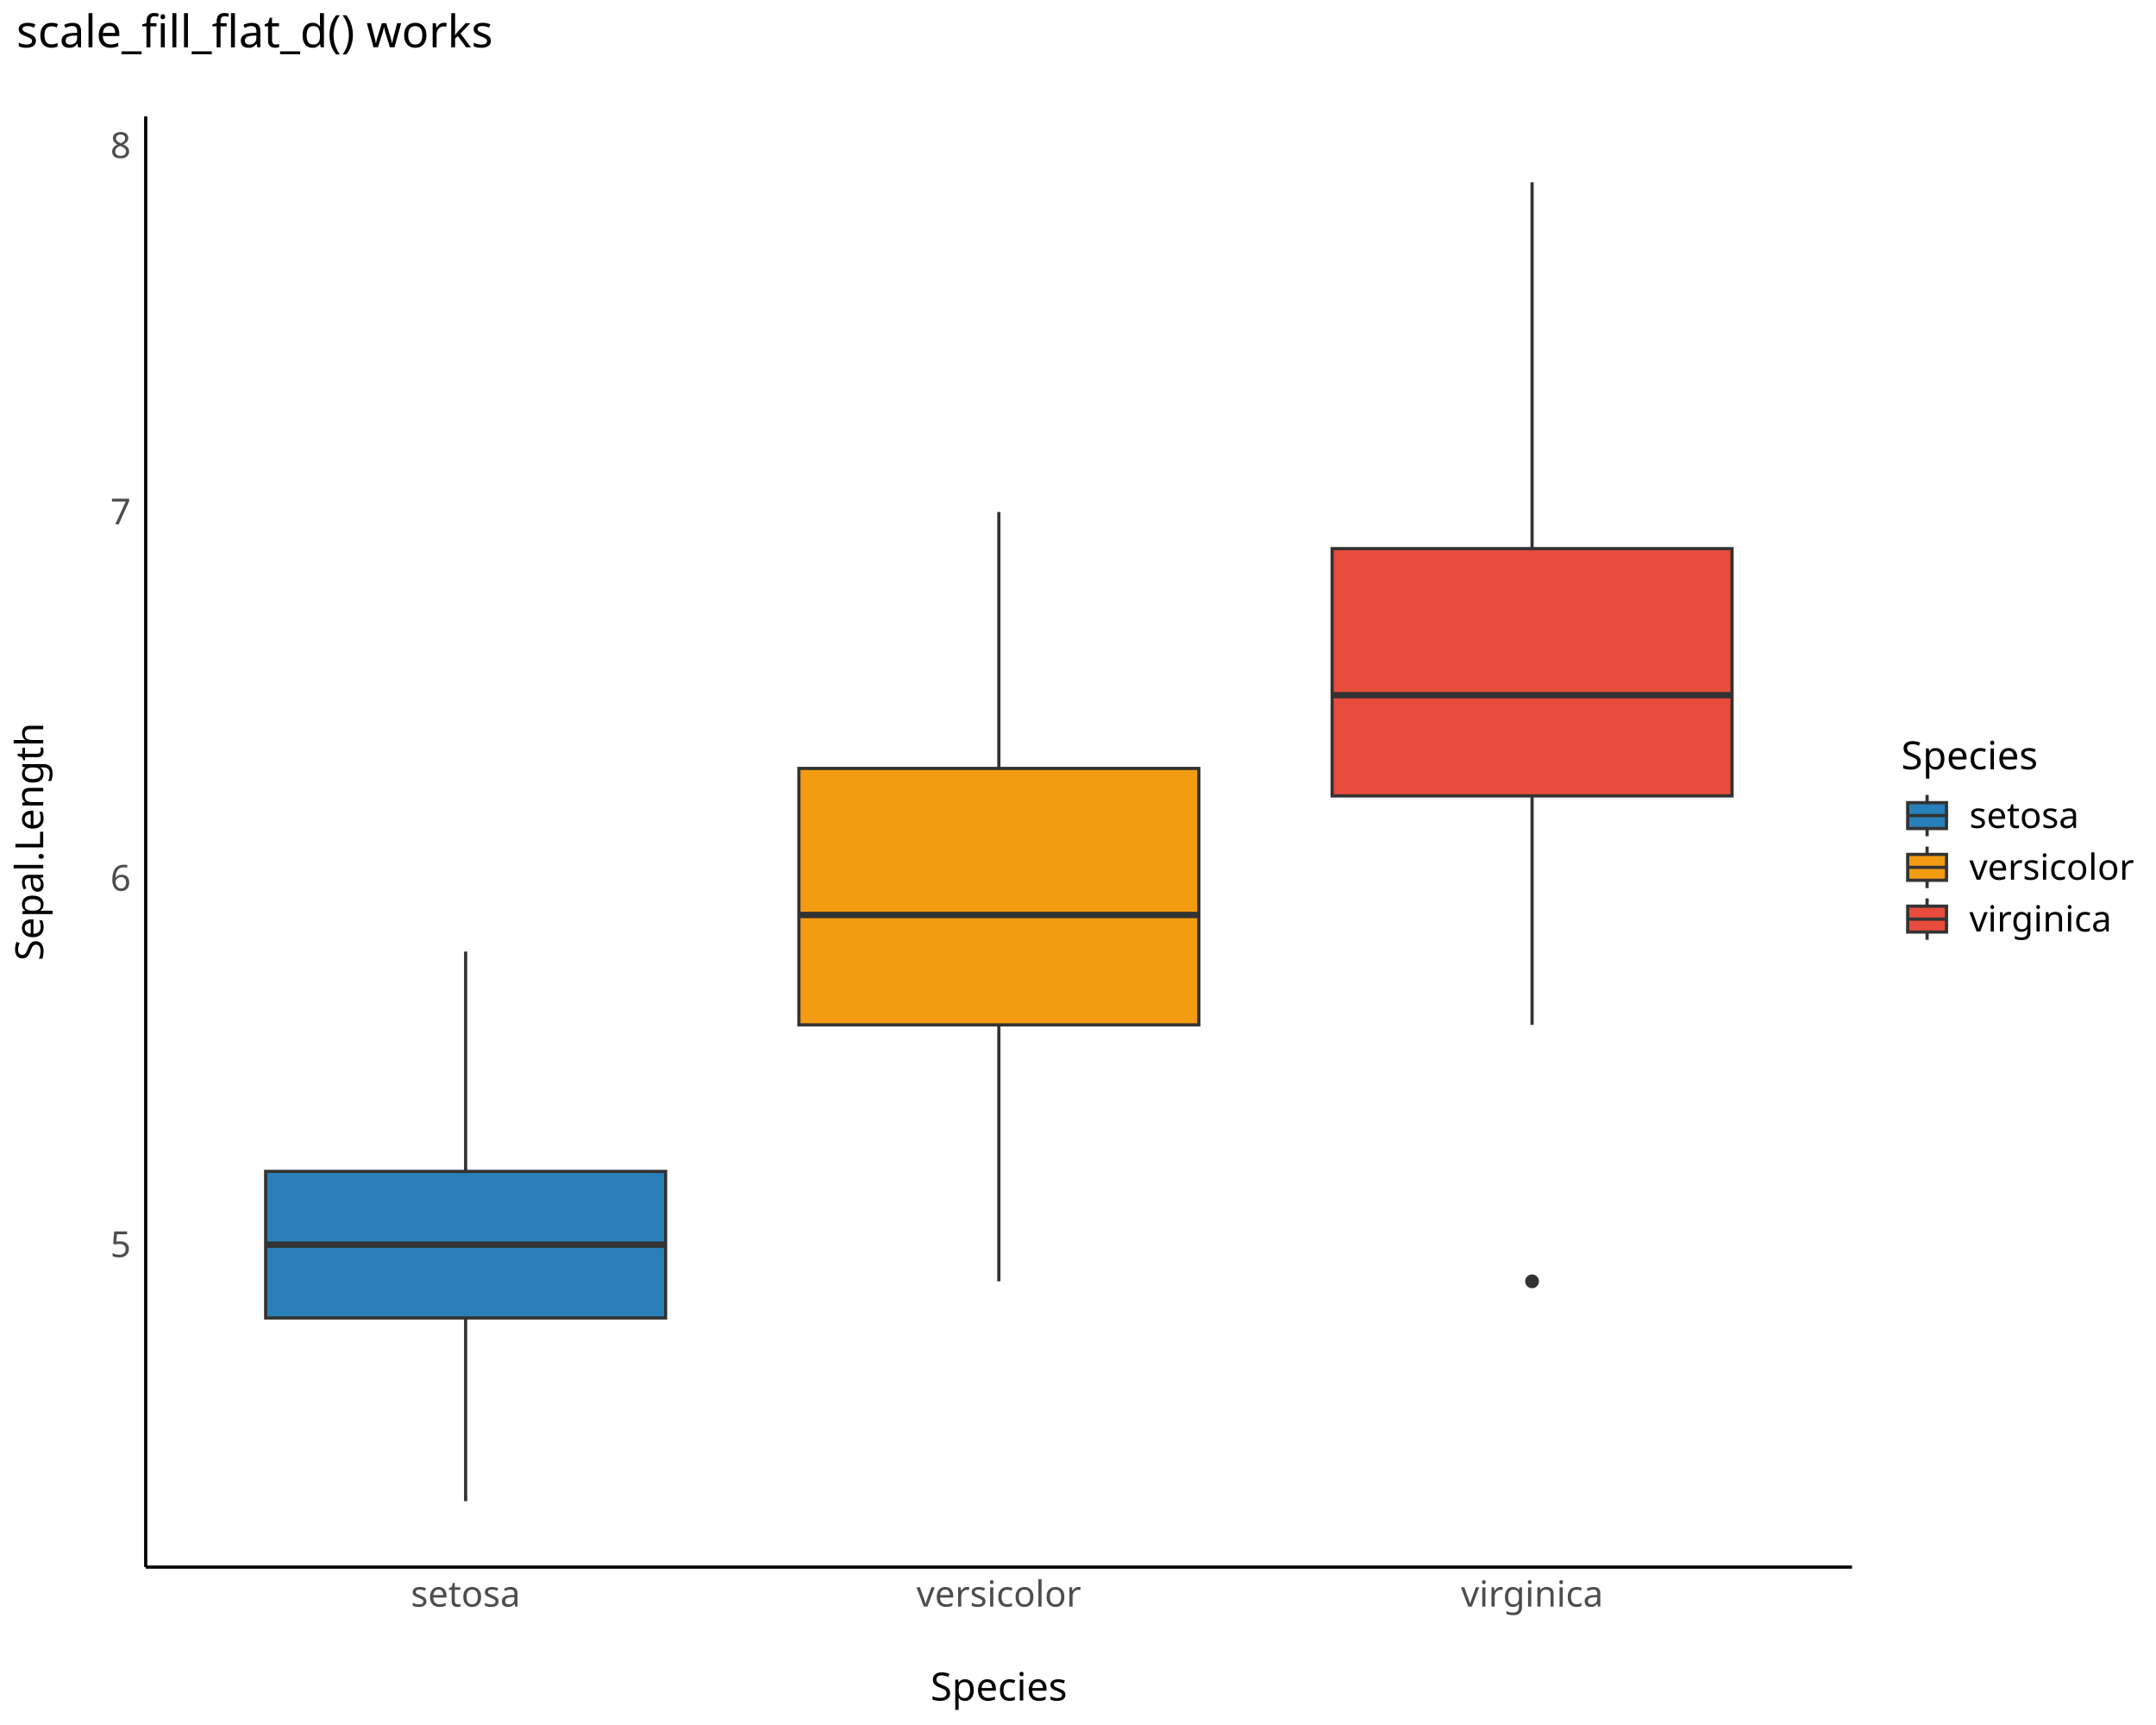
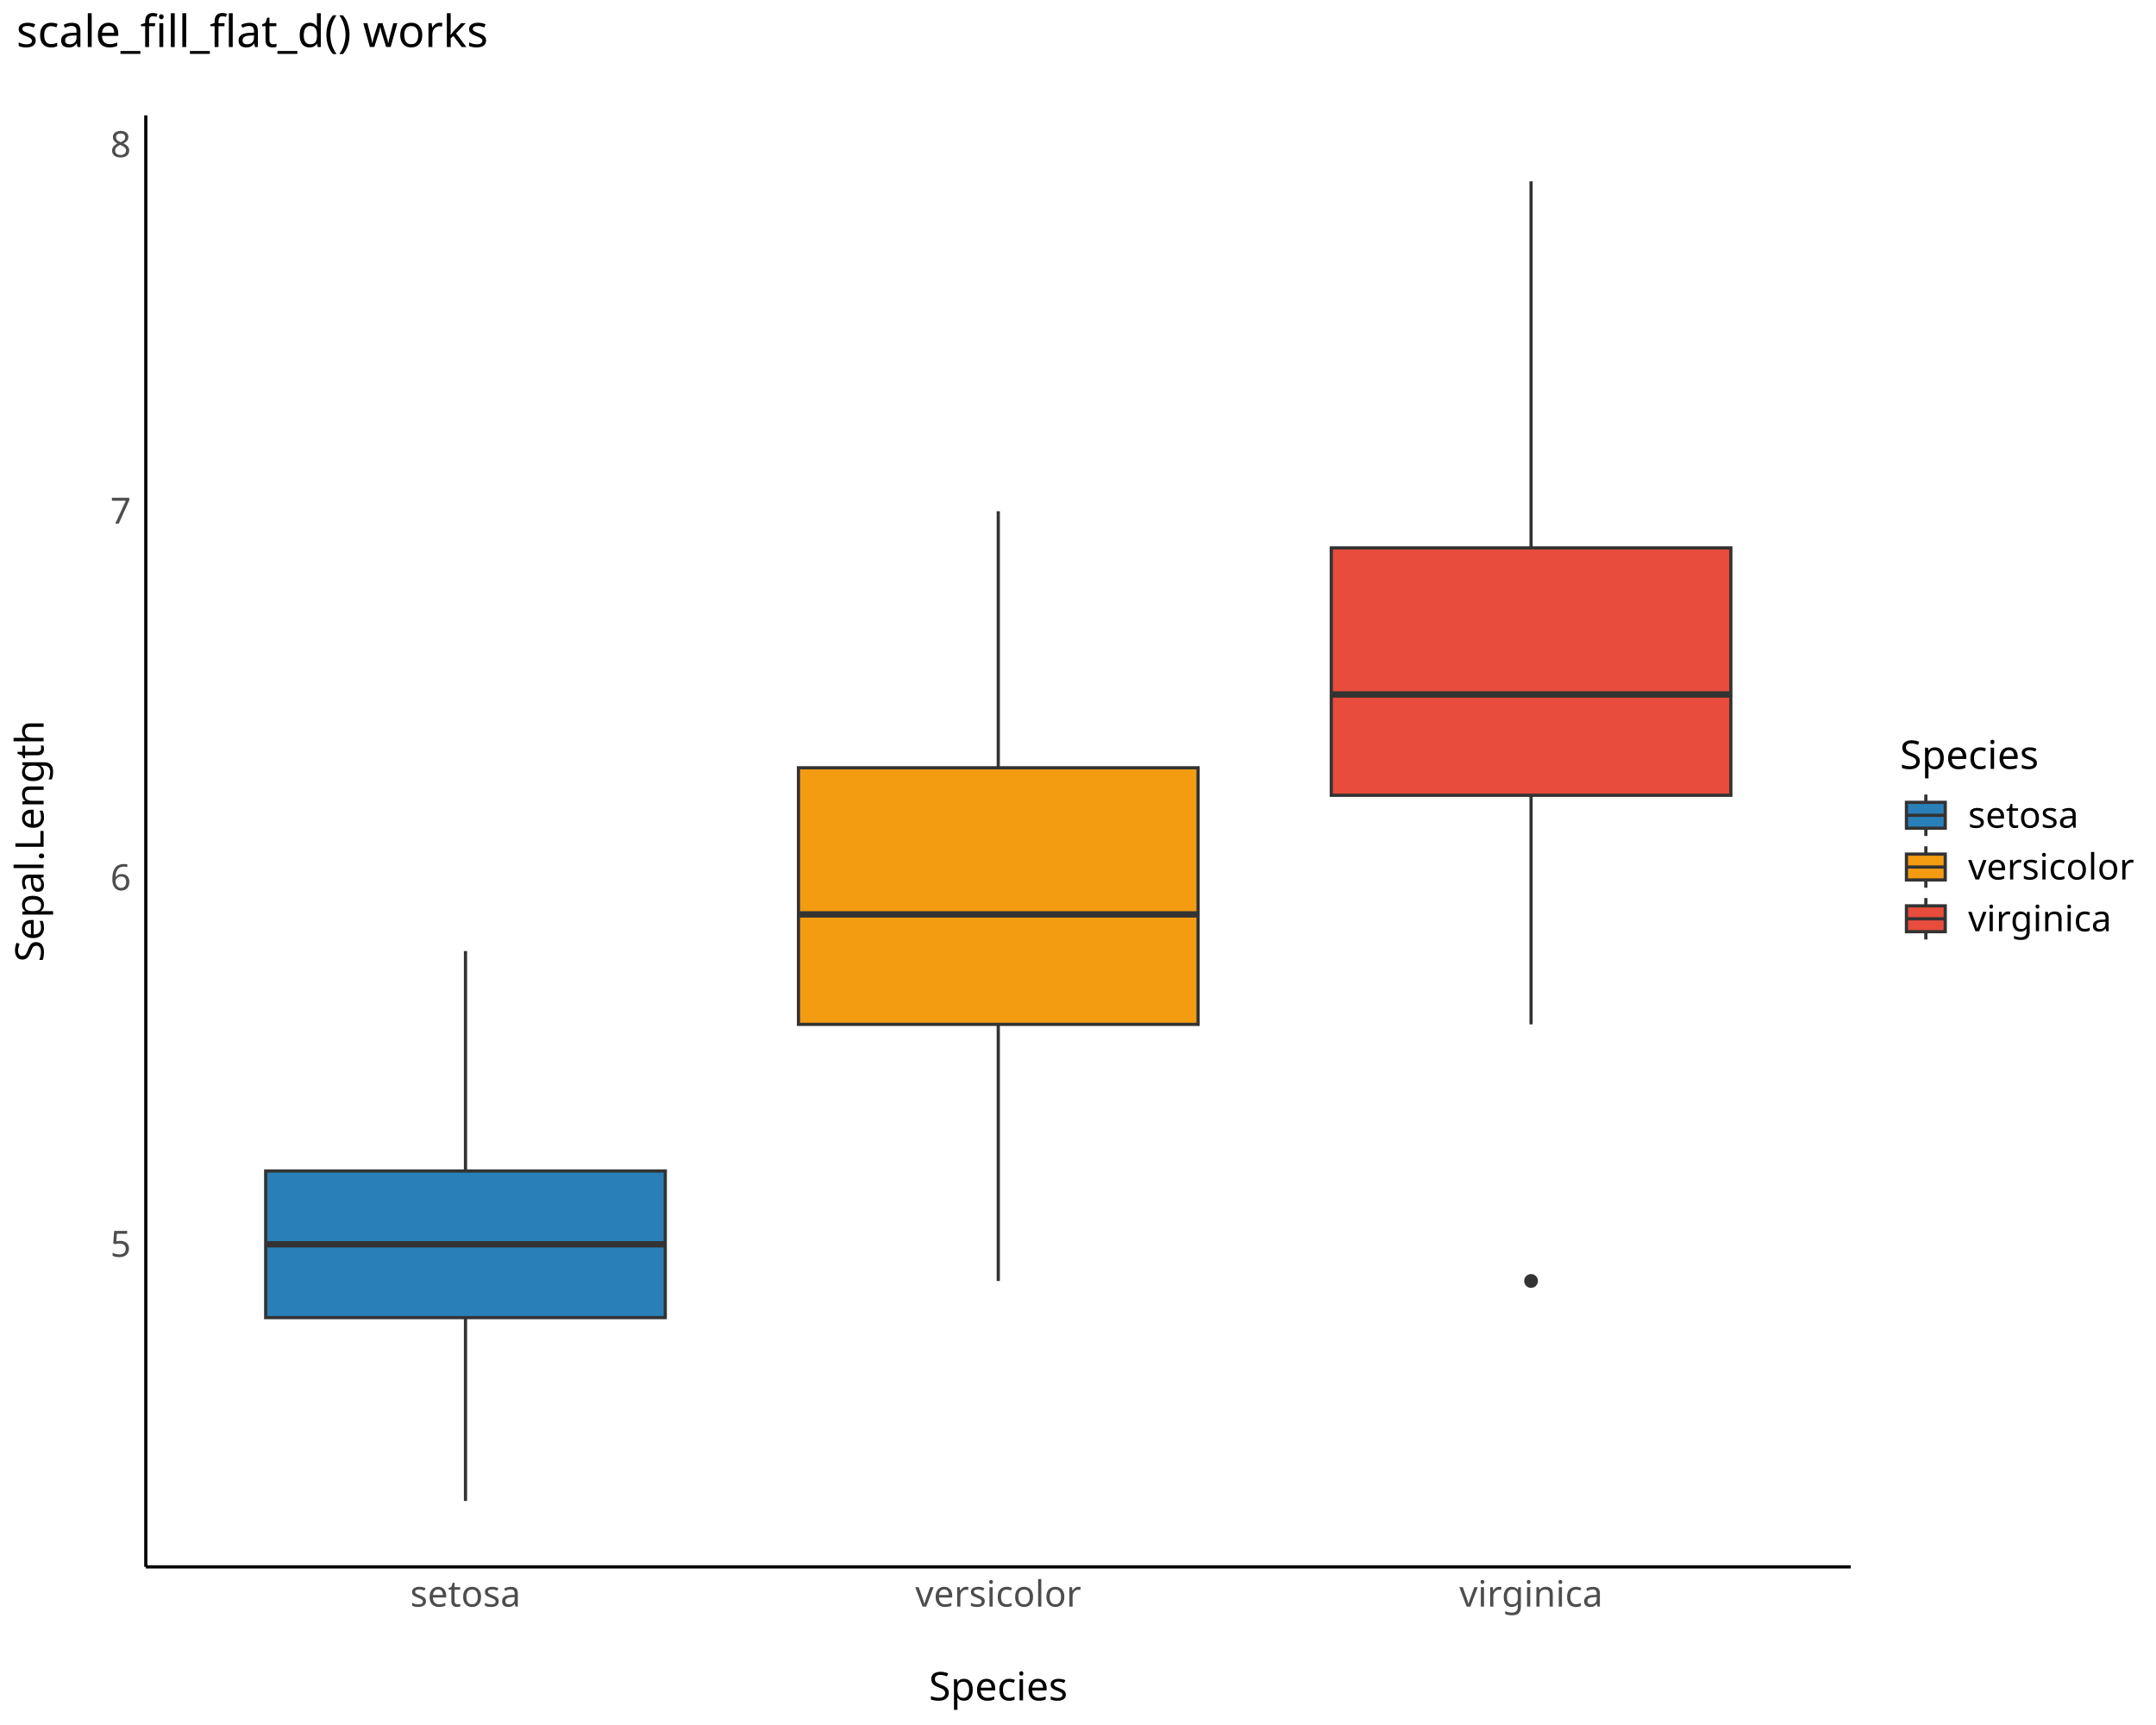
<svg xmlns="http://www.w3.org/2000/svg" class="svglite" data-engine-version="2.0" width="720.00pt" height="576.00pt" viewBox="0 0 720.00 576.00">
  <defs>
    <style type="text/css">
    .svglite line, .svglite polyline, .svglite polygon, .svglite path, .svglite rect, .svglite circle {
      fill: none;
      stroke: #000000;
      stroke-linecap: round;
      stroke-linejoin: round;
      stroke-miterlimit: 10.00;
    }
  </style>
  </defs>
  <rect width="100%" height="100%" style="stroke: none; fill: #FFFFFF;" />
  <defs>
    <clipPath id="cpMC4wMHw3MjAuMDB8MC4wMHw1NzYuMDA=">
      <rect x="0.00" y="0.00" width="720.00" height="576.00" />
    </clipPath>
  </defs>
  <g clip-path="url(#cpMC4wMHw3MjAuMDB8MC4wMHw1NzYuMDA=)">
    <rect x="0" y="0.00" width="720.00" height="576.00" style="stroke-width: 1.07; stroke: #FFFFFF; fill: #FFFFFF;" />
  </g>
  <defs>
-     <clipPath id="cpNDguNjZ8NjE4LjQ5fDM4Ljg0fDUyMy4yNw==">
-       <rect x="48.66" y="38.84" width="569.83" height="484.43" />
+     <clipPath id="cpNDguNjl8NjE4LjA2fDM4LjUxfDUyMy4yMA==">
+       <rect x="48.69" y="38.51" width="569.37" height="484.69" />
    </clipPath>
  </defs>
-   <g clip-path="url(#cpNDguNjZ8NjE4LjQ5fDM4Ljg0fDUyMy4yNw==)">
-     <rect x="48.66" y="38.84" width="569.83" height="484.43" style="stroke-width: 1.07; stroke: none; fill: #FFFFFF;" />
-     <line x1="155.50" y1="391.15" x2="155.50" y2="317.75" style="stroke-width: 1.07; stroke: #333333; stroke-linecap: butt;" />
-     <line x1="155.50" y1="440.08" x2="155.50" y2="501.25" style="stroke-width: 1.07; stroke: #333333; stroke-linecap: butt;" />
-     <polygon points="88.72,391.15 88.72,440.08 222.28,440.08 222.28,391.15 88.72,391.15 " style="stroke-width: 1.07; stroke: #333333; stroke-linecap: butt; stroke-linejoin: miter; fill: #2980B9;" />
-     <line x1="88.72" y1="415.62" x2="222.28" y2="415.62" style="stroke-width: 2.13; stroke: #333333; stroke-linecap: butt; stroke-linejoin: miter;" />
-     <line x1="333.57" y1="256.59" x2="333.57" y2="170.96" style="stroke-width: 1.07; stroke: #333333; stroke-linecap: butt;" />
-     <line x1="333.57" y1="342.22" x2="333.57" y2="427.85" style="stroke-width: 1.07; stroke: #333333; stroke-linecap: butt;" />
-     <polygon points="266.79,256.59 266.79,342.22 400.35,342.22 400.35,256.59 266.79,256.59 " style="stroke-width: 1.07; stroke: #333333; stroke-linecap: butt; stroke-linejoin: miter; fill: #F39C12;" />
-     <line x1="266.79" y1="305.52" x2="400.35" y2="305.52" style="stroke-width: 2.13; stroke: #333333; stroke-linecap: butt; stroke-linejoin: miter;" />
-     <circle cx="511.64" cy="427.85" r="1.95" style="stroke-width: 0.71; stroke: #333333; fill: #333333;" />
-     <line x1="511.64" y1="183.19" x2="511.64" y2="60.86" style="stroke-width: 1.07; stroke: #333333; stroke-linecap: butt;" />
-     <line x1="511.64" y1="265.76" x2="511.64" y2="342.22" style="stroke-width: 1.07; stroke: #333333; stroke-linecap: butt;" />
-     <polygon points="444.87,183.19 444.87,265.76 578.42,265.76 578.42,183.19 444.87,183.19 " style="stroke-width: 1.07; stroke: #333333; stroke-linecap: butt; stroke-linejoin: miter; fill: #E74C3C;" />
-     <line x1="444.87" y1="232.12" x2="578.42" y2="232.12" style="stroke-width: 2.13; stroke: #333333; stroke-linecap: butt; stroke-linejoin: miter;" />
+   <g clip-path="url(#cpNDguNjl8NjE4LjA2fDM4LjUxfDUyMy4yMA==)">
+     <rect x="48.69" y="38.51" width="569.37" height="484.69" style="stroke-width: 1.07; stroke: none; fill: #FFFFFF;" />
+     <line x1="155.45" y1="391.01" x2="155.45" y2="317.57" style="stroke-width: 1.07; stroke: #333333; stroke-linecap: butt;" />
+     <line x1="155.45" y1="439.97" x2="155.45" y2="501.17" style="stroke-width: 1.07; stroke: #333333; stroke-linecap: butt;" />
+     <polygon points="88.73,391.01 88.73,439.97 222.17,439.97 222.17,391.01 88.73,391.01 " style="stroke-width: 1.07; stroke: #333333; stroke-linecap: butt; stroke-linejoin: miter; fill: #2980B9;" />
+     <line x1="88.73" y1="415.49" x2="222.17" y2="415.49" style="stroke-width: 2.13; stroke: #333333; stroke-linecap: butt; stroke-linejoin: miter;" />
+     <line x1="333.37" y1="256.37" x2="333.37" y2="170.70" style="stroke-width: 1.07; stroke: #333333; stroke-linecap: butt;" />
+     <line x1="333.37" y1="342.05" x2="333.37" y2="427.73" style="stroke-width: 1.07; stroke: #333333; stroke-linecap: butt;" />
+     <polygon points="266.65,256.37 266.65,342.05 400.10,342.05 400.10,256.37 266.65,256.37 " style="stroke-width: 1.07; stroke: #333333; stroke-linecap: butt; stroke-linejoin: miter; fill: #F39C12;" />
+     <line x1="266.65" y1="305.33" x2="400.10" y2="305.33" style="stroke-width: 2.13; stroke: #333333; stroke-linecap: butt; stroke-linejoin: miter;" />
+     <circle cx="511.30" cy="427.73" r="1.95" style="stroke-width: 0.71; stroke: #333333; fill: #333333;" />
+     <line x1="511.30" y1="182.94" x2="511.30" y2="60.54" style="stroke-width: 1.07; stroke: #333333; stroke-linecap: butt;" />
+     <line x1="511.30" y1="265.55" x2="511.30" y2="342.05" style="stroke-width: 1.07; stroke: #333333; stroke-linecap: butt;" />
+     <polygon points="444.58,182.94 444.58,265.55 578.02,265.55 578.02,182.94 444.58,182.94 " style="stroke-width: 1.07; stroke: #333333; stroke-linecap: butt; stroke-linejoin: miter; fill: #E74C3C;" />
+     <line x1="444.58" y1="231.89" x2="578.02" y2="231.89" style="stroke-width: 2.13; stroke: #333333; stroke-linecap: butt; stroke-linejoin: miter;" />
  </g>
  <g clip-path="url(#cpMC4wMHw3MjAuMDB8MC4wMHw1NzYuMDA=)">
-     <polyline points="48.66,523.27 48.66,38.84 " style="stroke-width: 1.07; stroke-linecap: butt;" />
-     <text x="43.72" y="419.75" text-anchor="end" style="font-size: 12.00px; fill: #4D4D4D; font-family: sans;" textLength="6.67px" lengthAdjust="spacingAndGlyphs">5</text>
-     <text x="43.72" y="297.42" text-anchor="end" style="font-size: 12.00px; fill: #4D4D4D; font-family: sans;" textLength="6.67px" lengthAdjust="spacingAndGlyphs">6</text>
-     <text x="43.72" y="175.09" text-anchor="end" style="font-size: 12.00px; fill: #4D4D4D; font-family: sans;" textLength="6.67px" lengthAdjust="spacingAndGlyphs">7</text>
-     <text x="43.72" y="52.76" text-anchor="end" style="font-size: 12.00px; fill: #4D4D4D; font-family: sans;" textLength="6.67px" lengthAdjust="spacingAndGlyphs">8</text>
-     <polyline points="48.66,523.27 618.49,523.27 " style="stroke-width: 1.07; stroke-linecap: butt;" />
-     <text x="155.50" y="536.46" text-anchor="middle" style="font-size: 12.00px; fill: #4D4D4D; font-family: sans;" textLength="35.37px" lengthAdjust="spacingAndGlyphs">setosa</text>
-     <text x="333.57" y="536.46" text-anchor="middle" style="font-size: 12.00px; fill: #4D4D4D; font-family: sans;" textLength="51.36px" lengthAdjust="spacingAndGlyphs">versicolor</text>
-     <text x="511.64" y="536.46" text-anchor="middle" style="font-size: 12.00px; fill: #4D4D4D; font-family: sans;" textLength="44.02px" lengthAdjust="spacingAndGlyphs">virginica</text>
-     <text x="333.57" y="567.82" text-anchor="middle" style="font-size: 13.00px; font-family: sans;" textLength="46.26px" lengthAdjust="spacingAndGlyphs">Species</text>
-     <text transform="translate(14.43,281.06) rotate(-90)" text-anchor="middle" style="font-size: 13.00px; font-family: sans;" textLength="76.63px" lengthAdjust="spacingAndGlyphs">Sepal.Length</text>
-     <rect x="629.44" y="241.09" width="85.08" height="79.92" style="stroke-width: 1.07; stroke: none; fill: #FFFFFF;" />
-     <text x="634.92" y="256.87" style="font-size: 13.00px; font-family: sans;" textLength="46.26px" lengthAdjust="spacingAndGlyphs">Species</text>
-     <polyline points="643.56,279.25 643.56,276.66 " style="stroke-width: 1.07; stroke: #333333; stroke-linecap: butt; stroke-linejoin: miter;" />
-     <polyline points="643.56,268.02 643.56,265.43 " style="stroke-width: 1.07; stroke: #333333; stroke-linecap: butt; stroke-linejoin: miter;" />
-     <rect x="637.08" y="268.02" width="12.96" height="8.64" style="stroke-width: 1.07; stroke: #333333; stroke-linecap: butt; stroke-linejoin: miter; fill: #2980B9;" />
-     <polyline points="637.08,272.34 650.04,272.34 " style="stroke-width: 1.07; stroke: #333333; stroke-linecap: butt; stroke-linejoin: miter;" />
-     <polyline points="643.56,296.53 643.56,293.94 " style="stroke-width: 1.07; stroke: #333333; stroke-linecap: butt; stroke-linejoin: miter;" />
-     <polyline points="643.56,285.30 643.56,282.71 " style="stroke-width: 1.07; stroke: #333333; stroke-linecap: butt; stroke-linejoin: miter;" />
-     <rect x="637.08" y="285.30" width="12.96" height="8.64" style="stroke-width: 1.07; stroke: #333333; stroke-linecap: butt; stroke-linejoin: miter; fill: #F39C12;" />
-     <polyline points="637.08,289.62 650.04,289.62 " style="stroke-width: 1.07; stroke: #333333; stroke-linecap: butt; stroke-linejoin: miter;" />
-     <polyline points="643.56,313.81 643.56,311.22 " style="stroke-width: 1.07; stroke: #333333; stroke-linecap: butt; stroke-linejoin: miter;" />
-     <polyline points="643.56,302.58 643.56,299.99 " style="stroke-width: 1.07; stroke: #333333; stroke-linecap: butt; stroke-linejoin: miter;" />
-     <rect x="637.08" y="302.58" width="12.96" height="8.64" style="stroke-width: 1.07; stroke: #333333; stroke-linecap: butt; stroke-linejoin: miter; fill: #E74C3C;" />
-     <polyline points="637.08,306.90 650.04,306.90 " style="stroke-width: 1.07; stroke: #333333; stroke-linecap: butt; stroke-linejoin: miter;" />
-     <text x="657.68" y="276.47" style="font-size: 12.00px; font-family: sans;" textLength="35.37px" lengthAdjust="spacingAndGlyphs">setosa</text>
-     <text x="657.68" y="293.75" style="font-size: 12.00px; font-family: sans;" textLength="51.36px" lengthAdjust="spacingAndGlyphs">versicolor</text>
-     <text x="657.68" y="311.03" style="font-size: 12.00px; font-family: sans;" textLength="44.02px" lengthAdjust="spacingAndGlyphs">virginica</text>
-     <text x="5.48" y="15.80" style="font-size: 15.00px; font-family: sans;" textLength="155.91px" lengthAdjust="spacingAndGlyphs">scale_fill_flat_d() works</text>
+     <polyline points="48.69,523.20 48.69,38.51 " style="stroke-width: 1.07; stroke-linecap: butt;" />
+     <text x="43.76" y="419.65" text-anchor="end" style="font-size: 12.10px; fill: #4D4D4D; font-family: sans;" textLength="6.73px" lengthAdjust="spacingAndGlyphs">5</text>
+     <text x="43.76" y="297.26" text-anchor="end" style="font-size: 12.10px; fill: #4D4D4D; font-family: sans;" textLength="6.73px" lengthAdjust="spacingAndGlyphs">6</text>
+     <text x="43.76" y="174.86" text-anchor="end" style="font-size: 12.10px; fill: #4D4D4D; font-family: sans;" textLength="6.73px" lengthAdjust="spacingAndGlyphs">7</text>
+     <text x="43.76" y="52.46" text-anchor="end" style="font-size: 12.10px; fill: #4D4D4D; font-family: sans;" textLength="6.73px" lengthAdjust="spacingAndGlyphs">8</text>
+     <polyline points="48.69,523.20 618.06,523.20 " style="stroke-width: 1.07; stroke-linecap: butt;" />
+     <text x="155.45" y="536.46" text-anchor="middle" style="font-size: 12.10px; fill: #4D4D4D; font-family: sans;" textLength="35.66px" lengthAdjust="spacingAndGlyphs">setosa</text>
+     <text x="333.37" y="536.46" text-anchor="middle" style="font-size: 12.10px; fill: #4D4D4D; font-family: sans;" textLength="51.79px" lengthAdjust="spacingAndGlyphs">versicolor</text>
+     <text x="511.30" y="536.46" text-anchor="middle" style="font-size: 12.10px; fill: #4D4D4D; font-family: sans;" textLength="44.39px" lengthAdjust="spacingAndGlyphs">virginica</text>
+     <text x="333.37" y="567.78" text-anchor="middle" style="font-size: 13.20px; font-family: sans;" textLength="46.97px" lengthAdjust="spacingAndGlyphs">Species</text>
+     <text transform="translate(14.56,280.85) rotate(-90)" text-anchor="middle" style="font-size: 13.20px; font-family: sans;" textLength="77.81px" lengthAdjust="spacingAndGlyphs">Sepal.Length</text>
+     <rect x="629.02" y="240.80" width="85.50" height="80.10" style="stroke-width: 1.07; stroke: none; fill: #FFFFFF;" />
+     <text x="634.50" y="256.74" style="font-size: 13.20px; font-family: sans;" textLength="46.97px" lengthAdjust="spacingAndGlyphs">Species</text>
+     <polyline points="643.14,279.14 643.14,276.55 " style="stroke-width: 1.07; stroke: #333333; stroke-linecap: butt; stroke-linejoin: miter;" />
+     <polyline points="643.14,267.91 643.14,265.31 " style="stroke-width: 1.07; stroke: #333333; stroke-linecap: butt; stroke-linejoin: miter;" />
+     <rect x="636.66" y="267.91" width="12.96" height="8.64" style="stroke-width: 1.07; stroke: #333333; stroke-linecap: butt; stroke-linejoin: miter; fill: #2980B9;" />
+     <polyline points="636.66,272.23 649.62,272.23 " style="stroke-width: 1.07; stroke: #333333; stroke-linecap: butt; stroke-linejoin: miter;" />
+     <polyline points="643.14,296.42 643.14,293.83 " style="stroke-width: 1.07; stroke: #333333; stroke-linecap: butt; stroke-linejoin: miter;" />
+     <polyline points="643.14,285.19 643.14,282.59 " style="stroke-width: 1.07; stroke: #333333; stroke-linecap: butt; stroke-linejoin: miter;" />
+     <rect x="636.66" y="285.19" width="12.96" height="8.64" style="stroke-width: 1.07; stroke: #333333; stroke-linecap: butt; stroke-linejoin: miter; fill: #F39C12;" />
+     <polyline points="636.66,289.51 649.62,289.51 " style="stroke-width: 1.07; stroke: #333333; stroke-linecap: butt; stroke-linejoin: miter;" />
+     <polyline points="643.14,313.70 643.14,311.11 " style="stroke-width: 1.07; stroke: #333333; stroke-linecap: butt; stroke-linejoin: miter;" />
+     <polyline points="643.14,302.47 643.14,299.87 " style="stroke-width: 1.07; stroke: #333333; stroke-linecap: butt; stroke-linejoin: miter;" />
+     <rect x="636.66" y="302.47" width="12.96" height="8.64" style="stroke-width: 1.07; stroke: #333333; stroke-linecap: butt; stroke-linejoin: miter; fill: #E74C3C;" />
+     <polyline points="636.66,306.79 649.62,306.79 " style="stroke-width: 1.07; stroke: #333333; stroke-linecap: butt; stroke-linejoin: miter;" />
+     <text x="657.26" y="276.39" style="font-size: 12.10px; font-family: sans;" textLength="35.66px" lengthAdjust="spacingAndGlyphs">setosa</text>
+     <text x="657.26" y="293.67" style="font-size: 12.10px; font-family: sans;" textLength="51.79px" lengthAdjust="spacingAndGlyphs">versicolor</text>
+     <text x="657.26" y="310.95" style="font-size: 12.10px; font-family: sans;" textLength="44.39px" lengthAdjust="spacingAndGlyphs">virginica</text>
+     <text x="5.48" y="15.70" style="font-size: 14.85px; font-family: sans;" textLength="154.35px" lengthAdjust="spacingAndGlyphs">scale_fill_flat_d() works</text>
  </g>
</svg>
